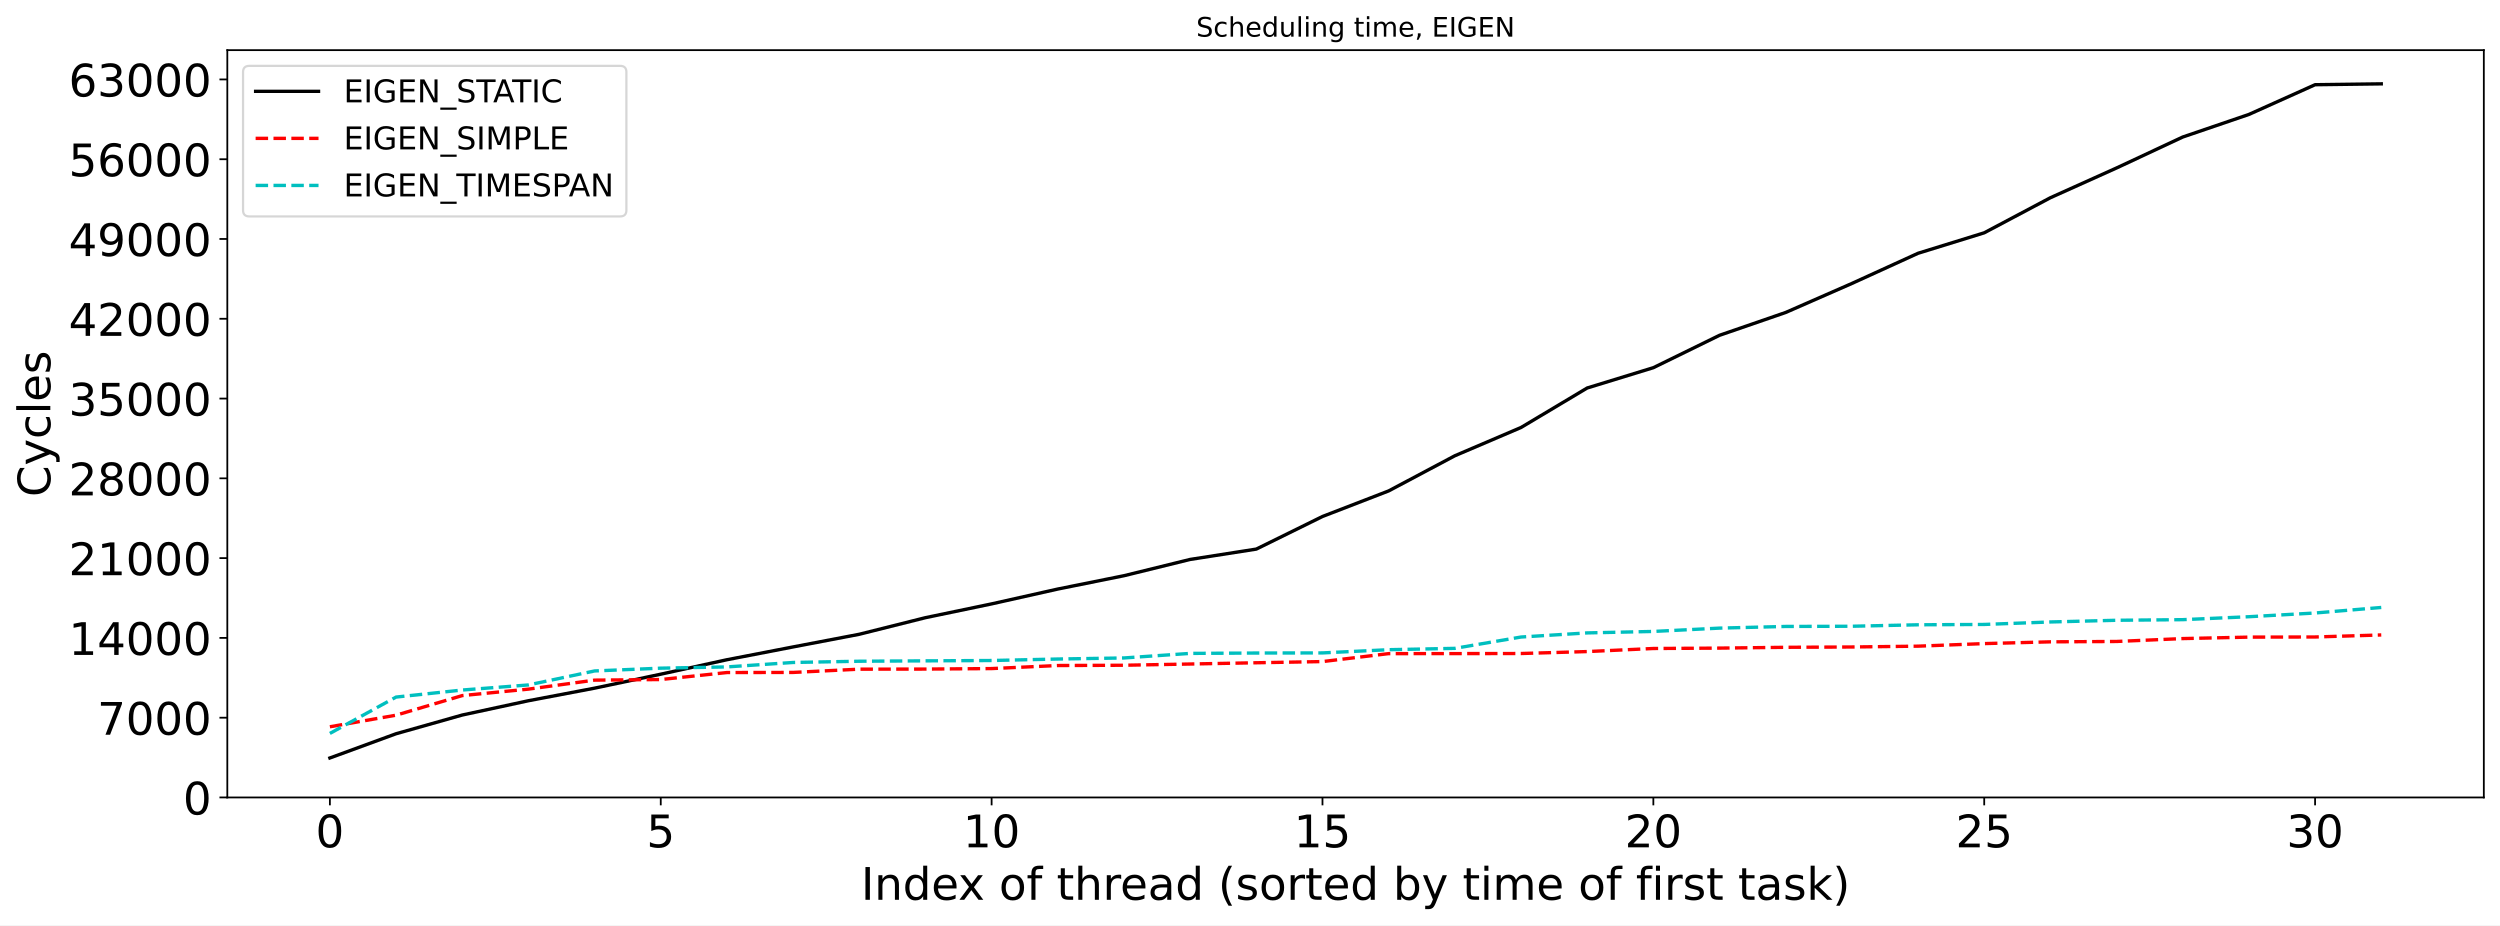
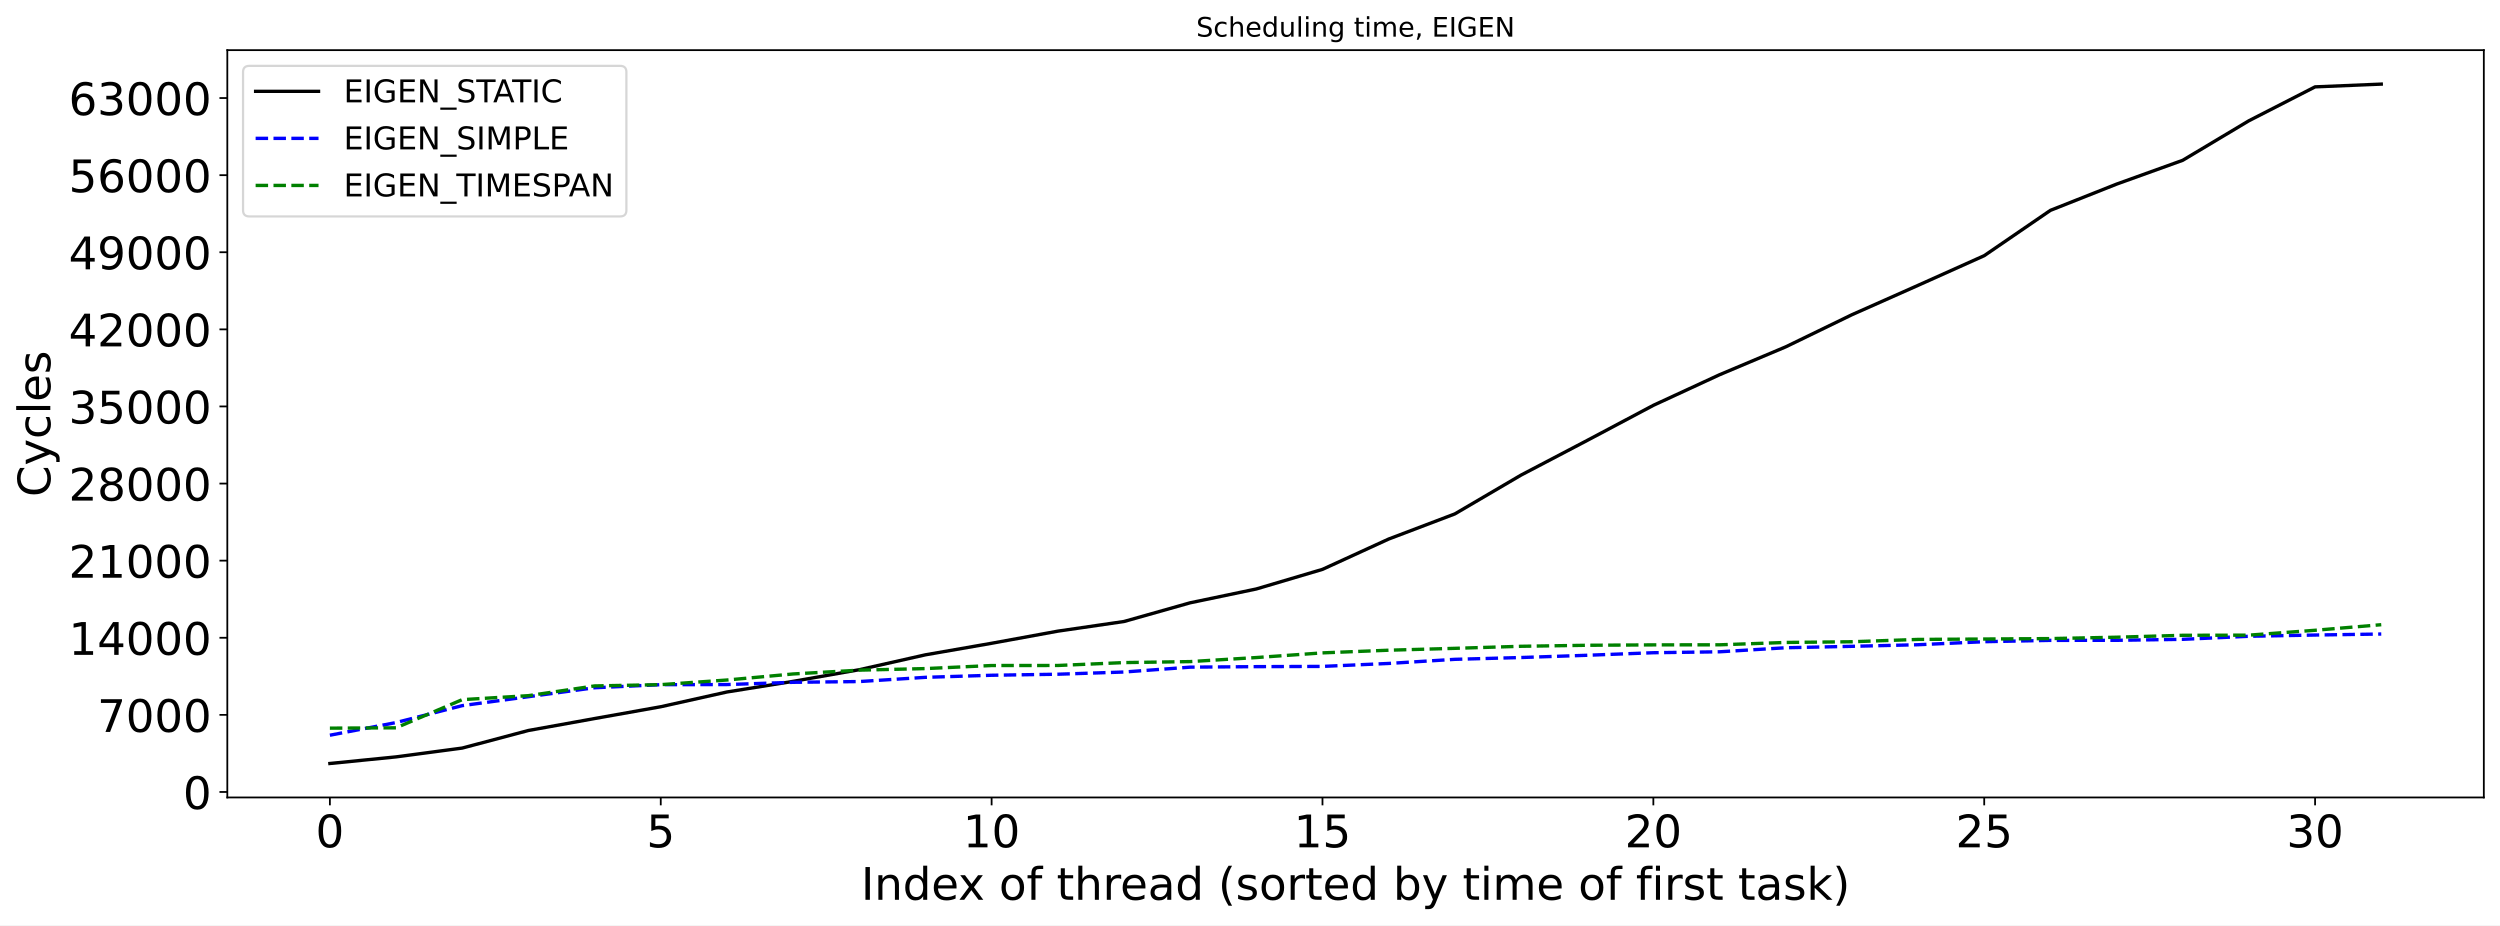
<svg xmlns="http://www.w3.org/2000/svg" xmlns:xlink="http://www.w3.org/1999/xlink" width="1112.781pt" height="411.871pt" viewBox="0 0 1112.781 411.871" version="1.1">
  <defs>
    <style type="text/css">*{stroke-linejoin: round; stroke-linecap: butt}</style>
  </defs>
  <g id="figure_1">
    <g id="patch_1">
      <path d="M 0 411.871  L 1112.781 411.871  L 1112.781 0  L 0 0  z " style="fill: #ffffff" />
    </g>
    <g id="axes_1">
      <g id="patch_2">
        <path d="M 101.181 354.958  L 1105.581 354.958  L 1105.581 22.318  L 101.181 22.318  z " style="fill: #ffffff" />
      </g>
      <g id="matplotlib.axis_1">
        <g id="xtick_1">
          <g id="line2d_1">
            <defs>
-               <path id="me349b66cde" d="M 0 0  L 0 3.5  " style="stroke: #000000; stroke-width: 0.8" />
+               <path id="mfc16366d9e" d="M 0 0  L 0 3.5  " style="stroke: #000000; stroke-width: 0.8" />
            </defs>
            <g>
-               <use xlink:href="#me349b66cde" x="146.836" y="354.958" style="stroke: #000000; stroke-width: 0.8" />
+               <use xlink:href="#mfc16366d9e" x="146.836" y="354.958" style="stroke: #000000; stroke-width: 0.8" />
            </g>
          </g>
          <g id="text_1">
            <g transform="translate(140.4733 377.155) scale(0.2 -0.2)">
              <defs>
                <path id="DejaVuSans-30" d="M 2034 4250  Q 1547 4250 1301 3770  Q 1056 3291 1056 2328  Q 1056 1369 1301 889  Q 1547 409 2034 409  Q 2525 409 2770 889  Q 3016 1369 3016 2328  Q 3016 3291 2770 3770  Q 2525 4250 2034 4250  z M 2034 4750  Q 2819 4750 3233 4129  Q 3647 3509 3647 2328  Q 3647 1150 3233 529  Q 2819 -91 2034 -91  Q 1250 -91 836 529  Q 422 1150 422 2328  Q 422 3509 836 4129  Q 1250 4750 2034 4750  z " transform="scale(0.015625)" />
              </defs>
              <use xlink:href="#DejaVuSans-30" />
            </g>
          </g>
        </g>
        <g id="xtick_2">
          <g id="line2d_2">
            <g>
-               <use xlink:href="#me349b66cde" x="294.109" y="354.958" style="stroke: #000000; stroke-width: 0.8" />
+               <use xlink:href="#mfc16366d9e" x="294.109" y="354.958" style="stroke: #000000; stroke-width: 0.8" />
            </g>
          </g>
          <g id="text_2">
            <g transform="translate(287.746 377.155) scale(0.2 -0.2)">
              <defs>
                <path id="DejaVuSans-35" d="M 691 4666  L 3169 4666  L 3169 4134  L 1269 4134  L 1269 2991  Q 1406 3038 1543 3061  Q 1681 3084 1819 3084  Q 2600 3084 3056 2656  Q 3513 2228 3513 1497  Q 3513 744 3044 326  Q 2575 -91 1722 -91  Q 1428 -91 1123 -41  Q 819 9 494 109  L 494 744  Q 775 591 1075 516  Q 1375 441 1709 441  Q 2250 441 2565 725  Q 2881 1009 2881 1497  Q 2881 1984 2565 2268  Q 2250 2553 1709 2553  Q 1456 2553 1204 2497  Q 953 2441 691 2322  L 691 4666  z " transform="scale(0.015625)" />
              </defs>
              <use xlink:href="#DejaVuSans-35" />
            </g>
          </g>
        </g>
        <g id="xtick_3">
          <g id="line2d_3">
            <g>
-               <use xlink:href="#me349b66cde" x="441.381" y="354.958" style="stroke: #000000; stroke-width: 0.8" />
+               <use xlink:href="#mfc16366d9e" x="441.381" y="354.958" style="stroke: #000000; stroke-width: 0.8" />
            </g>
          </g>
          <g id="text_3">
            <g transform="translate(428.6562 377.155) scale(0.2 -0.2)">
              <defs>
                <path id="DejaVuSans-31" d="M 794 531  L 1825 531  L 1825 4091  L 703 3866  L 703 4441  L 1819 4666  L 2450 4666  L 2450 531  L 3481 531  L 3481 0  L 794 0  L 794 531  z " transform="scale(0.015625)" />
              </defs>
              <use xlink:href="#DejaVuSans-31" />
              <use xlink:href="#DejaVuSans-30" x="63.623" />
            </g>
          </g>
        </g>
        <g id="xtick_4">
          <g id="line2d_4">
            <g>
-               <use xlink:href="#me349b66cde" x="588.654" y="354.958" style="stroke: #000000; stroke-width: 0.8" />
+               <use xlink:href="#mfc16366d9e" x="588.654" y="354.958" style="stroke: #000000; stroke-width: 0.8" />
            </g>
          </g>
          <g id="text_4">
            <g transform="translate(575.929 377.155) scale(0.2 -0.2)">
              <use xlink:href="#DejaVuSans-31" />
              <use xlink:href="#DejaVuSans-35" x="63.623" />
            </g>
          </g>
        </g>
        <g id="xtick_5">
          <g id="line2d_5">
            <g>
-               <use xlink:href="#me349b66cde" x="735.927" y="354.958" style="stroke: #000000; stroke-width: 0.8" />
+               <use xlink:href="#mfc16366d9e" x="735.927" y="354.958" style="stroke: #000000; stroke-width: 0.8" />
            </g>
          </g>
          <g id="text_5">
            <g transform="translate(723.2017 377.155) scale(0.2 -0.2)">
              <defs>
                <path id="DejaVuSans-32" d="M 1228 531  L 3431 531  L 3431 0  L 469 0  L 469 531  Q 828 903 1448 1529  Q 2069 2156 2228 2338  Q 2531 2678 2651 2914  Q 2772 3150 2772 3378  Q 2772 3750 2511 3984  Q 2250 4219 1831 4219  Q 1534 4219 1204 4116  Q 875 4013 500 3803  L 500 4441  Q 881 4594 1212 4672  Q 1544 4750 1819 4750  Q 2544 4750 2975 4387  Q 3406 4025 3406 3419  Q 3406 3131 3298 2873  Q 3191 2616 2906 2266  Q 2828 2175 2409 1742  Q 1991 1309 1228 531  z " transform="scale(0.015625)" />
              </defs>
              <use xlink:href="#DejaVuSans-32" />
              <use xlink:href="#DejaVuSans-30" x="63.623" />
            </g>
          </g>
        </g>
        <g id="xtick_6">
          <g id="line2d_6">
            <g>
-               <use xlink:href="#me349b66cde" x="883.199" y="354.958" style="stroke: #000000; stroke-width: 0.8" />
+               <use xlink:href="#mfc16366d9e" x="883.199" y="354.958" style="stroke: #000000; stroke-width: 0.8" />
            </g>
          </g>
          <g id="text_6">
            <g transform="translate(870.4744 377.155) scale(0.2 -0.2)">
              <use xlink:href="#DejaVuSans-32" />
              <use xlink:href="#DejaVuSans-35" x="63.623" />
            </g>
          </g>
        </g>
        <g id="xtick_7">
          <g id="line2d_7">
            <g>
-               <use xlink:href="#me349b66cde" x="1030.472" y="354.958" style="stroke: #000000; stroke-width: 0.8" />
+               <use xlink:href="#mfc16366d9e" x="1030.472" y="354.958" style="stroke: #000000; stroke-width: 0.8" />
            </g>
          </g>
          <g id="text_7">
            <g transform="translate(1017.747 377.155) scale(0.2 -0.2)">
              <defs>
                <path id="DejaVuSans-33" d="M 2597 2516  Q 3050 2419 3304 2112  Q 3559 1806 3559 1356  Q 3559 666 3084 287  Q 2609 -91 1734 -91  Q 1441 -91 1130 -33  Q 819 25 488 141  L 488 750  Q 750 597 1062 519  Q 1375 441 1716 441  Q 2309 441 2620 675  Q 2931 909 2931 1356  Q 2931 1769 2642 2001  Q 2353 2234 1838 2234  L 1294 2234  L 1294 2753  L 1863 2753  Q 2328 2753 2575 2939  Q 2822 3125 2822 3475  Q 2822 3834 2567 4026  Q 2313 4219 1838 4219  Q 1578 4219 1281 4162  Q 984 4106 628 3988  L 628 4550  Q 988 4650 1302 4700  Q 1616 4750 1894 4750  Q 2613 4750 3031 4423  Q 3450 4097 3450 3541  Q 3450 3153 3228 2886  Q 3006 2619 2597 2516  z " transform="scale(0.015625)" />
              </defs>
              <use xlink:href="#DejaVuSans-33" />
              <use xlink:href="#DejaVuSans-30" x="63.623" />
            </g>
          </g>
        </g>
        <g id="text_8">
          <g transform="translate(383.2609 400.5113) scale(0.2 -0.2)">
            <defs>
              <path id="DejaVuSans-49" d="M 628 4666  L 1259 4666  L 1259 0  L 628 0  L 628 4666  z " transform="scale(0.015625)" />
              <path id="DejaVuSans-6e" d="M 3513 2113  L 3513 0  L 2938 0  L 2938 2094  Q 2938 2591 2744 2837  Q 2550 3084 2163 3084  Q 1697 3084 1428 2787  Q 1159 2491 1159 1978  L 1159 0  L 581 0  L 581 3500  L 1159 3500  L 1159 2956  Q 1366 3272 1645 3428  Q 1925 3584 2291 3584  Q 2894 3584 3203 3211  Q 3513 2838 3513 2113  z " transform="scale(0.015625)" />
              <path id="DejaVuSans-64" d="M 2906 2969  L 2906 4863  L 3481 4863  L 3481 0  L 2906 0  L 2906 525  Q 2725 213 2448 61  Q 2172 -91 1784 -91  Q 1150 -91 751 415  Q 353 922 353 1747  Q 353 2572 751 3078  Q 1150 3584 1784 3584  Q 2172 3584 2448 3432  Q 2725 3281 2906 2969  z M 947 1747  Q 947 1113 1208 752  Q 1469 391 1925 391  Q 2381 391 2643 752  Q 2906 1113 2906 1747  Q 2906 2381 2643 2742  Q 2381 3103 1925 3103  Q 1469 3103 1208 2742  Q 947 2381 947 1747  z " transform="scale(0.015625)" />
              <path id="DejaVuSans-65" d="M 3597 1894  L 3597 1613  L 953 1613  Q 991 1019 1311 708  Q 1631 397 2203 397  Q 2534 397 2845 478  Q 3156 559 3463 722  L 3463 178  Q 3153 47 2828 -22  Q 2503 -91 2169 -91  Q 1331 -91 842 396  Q 353 884 353 1716  Q 353 2575 817 3079  Q 1281 3584 2069 3584  Q 2775 3584 3186 3129  Q 3597 2675 3597 1894  z M 3022 2063  Q 3016 2534 2758 2815  Q 2500 3097 2075 3097  Q 1594 3097 1305 2825  Q 1016 2553 972 2059  L 3022 2063  z " transform="scale(0.015625)" />
              <path id="DejaVuSans-78" d="M 3513 3500  L 2247 1797  L 3578 0  L 2900 0  L 1881 1375  L 863 0  L 184 0  L 1544 1831  L 300 3500  L 978 3500  L 1906 2253  L 2834 3500  L 3513 3500  z " transform="scale(0.015625)" />
              <path id="DejaVuSans-20" transform="scale(0.015625)" />
              <path id="DejaVuSans-6f" d="M 1959 3097  Q 1497 3097 1228 2736  Q 959 2375 959 1747  Q 959 1119 1226 758  Q 1494 397 1959 397  Q 2419 397 2687 759  Q 2956 1122 2956 1747  Q 2956 2369 2687 2733  Q 2419 3097 1959 3097  z M 1959 3584  Q 2709 3584 3137 3096  Q 3566 2609 3566 1747  Q 3566 888 3137 398  Q 2709 -91 1959 -91  Q 1206 -91 779 398  Q 353 888 353 1747  Q 353 2609 779 3096  Q 1206 3584 1959 3584  z " transform="scale(0.015625)" />
              <path id="DejaVuSans-66" d="M 2375 4863  L 2375 4384  L 1825 4384  Q 1516 4384 1395 4259  Q 1275 4134 1275 3809  L 1275 3500  L 2222 3500  L 2222 3053  L 1275 3053  L 1275 0  L 697 0  L 697 3053  L 147 3053  L 147 3500  L 697 3500  L 697 3744  Q 697 4328 969 4595  Q 1241 4863 1831 4863  L 2375 4863  z " transform="scale(0.015625)" />
              <path id="DejaVuSans-74" d="M 1172 4494  L 1172 3500  L 2356 3500  L 2356 3053  L 1172 3053  L 1172 1153  Q 1172 725 1289 603  Q 1406 481 1766 481  L 2356 481  L 2356 0  L 1766 0  Q 1100 0 847 248  Q 594 497 594 1153  L 594 3053  L 172 3053  L 172 3500  L 594 3500  L 594 4494  L 1172 4494  z " transform="scale(0.015625)" />
              <path id="DejaVuSans-68" d="M 3513 2113  L 3513 0  L 2938 0  L 2938 2094  Q 2938 2591 2744 2837  Q 2550 3084 2163 3084  Q 1697 3084 1428 2787  Q 1159 2491 1159 1978  L 1159 0  L 581 0  L 581 4863  L 1159 4863  L 1159 2956  Q 1366 3272 1645 3428  Q 1925 3584 2291 3584  Q 2894 3584 3203 3211  Q 3513 2838 3513 2113  z " transform="scale(0.015625)" />
              <path id="DejaVuSans-72" d="M 2631 2963  Q 2534 3019 2420 3045  Q 2306 3072 2169 3072  Q 1681 3072 1420 2755  Q 1159 2438 1159 1844  L 1159 0  L 581 0  L 581 3500  L 1159 3500  L 1159 2956  Q 1341 3275 1631 3429  Q 1922 3584 2338 3584  Q 2397 3584 2469 3576  Q 2541 3569 2628 3553  L 2631 2963  z " transform="scale(0.015625)" />
              <path id="DejaVuSans-61" d="M 2194 1759  Q 1497 1759 1228 1600  Q 959 1441 959 1056  Q 959 750 1161 570  Q 1363 391 1709 391  Q 2188 391 2477 730  Q 2766 1069 2766 1631  L 2766 1759  L 2194 1759  z M 3341 1997  L 3341 0  L 2766 0  L 2766 531  Q 2569 213 2275 61  Q 1981 -91 1556 -91  Q 1019 -91 701 211  Q 384 513 384 1019  Q 384 1609 779 1909  Q 1175 2209 1959 2209  L 2766 2209  L 2766 2266  Q 2766 2663 2505 2880  Q 2244 3097 1772 3097  Q 1472 3097 1187 3025  Q 903 2953 641 2809  L 641 3341  Q 956 3463 1253 3523  Q 1550 3584 1831 3584  Q 2591 3584 2966 3190  Q 3341 2797 3341 1997  z " transform="scale(0.015625)" />
              <path id="DejaVuSans-28" d="M 1984 4856  Q 1566 4138 1362 3434  Q 1159 2731 1159 2009  Q 1159 1288 1364 580  Q 1569 -128 1984 -844  L 1484 -844  Q 1016 -109 783 600  Q 550 1309 550 2009  Q 550 2706 781 3412  Q 1013 4119 1484 4856  L 1984 4856  z " transform="scale(0.015625)" />
              <path id="DejaVuSans-73" d="M 2834 3397  L 2834 2853  Q 2591 2978 2328 3040  Q 2066 3103 1784 3103  Q 1356 3103 1142 2972  Q 928 2841 928 2578  Q 928 2378 1081 2264  Q 1234 2150 1697 2047  L 1894 2003  Q 2506 1872 2764 1633  Q 3022 1394 3022 966  Q 3022 478 2636 193  Q 2250 -91 1575 -91  Q 1294 -91 989 -36  Q 684 19 347 128  L 347 722  Q 666 556 975 473  Q 1284 391 1588 391  Q 1994 391 2212 530  Q 2431 669 2431 922  Q 2431 1156 2273 1281  Q 2116 1406 1581 1522  L 1381 1569  Q 847 1681 609 1914  Q 372 2147 372 2553  Q 372 3047 722 3315  Q 1072 3584 1716 3584  Q 2034 3584 2315 3537  Q 2597 3491 2834 3397  z " transform="scale(0.015625)" />
              <path id="DejaVuSans-62" d="M 3116 1747  Q 3116 2381 2855 2742  Q 2594 3103 2138 3103  Q 1681 3103 1420 2742  Q 1159 2381 1159 1747  Q 1159 1113 1420 752  Q 1681 391 2138 391  Q 2594 391 2855 752  Q 3116 1113 3116 1747  z M 1159 2969  Q 1341 3281 1617 3432  Q 1894 3584 2278 3584  Q 2916 3584 3314 3078  Q 3713 2572 3713 1747  Q 3713 922 3314 415  Q 2916 -91 2278 -91  Q 1894 -91 1617 61  Q 1341 213 1159 525  L 1159 0  L 581 0  L 581 4863  L 1159 4863  L 1159 2969  z " transform="scale(0.015625)" />
              <path id="DejaVuSans-79" d="M 2059 -325  Q 1816 -950 1584 -1140  Q 1353 -1331 966 -1331  L 506 -1331  L 506 -850  L 844 -850  Q 1081 -850 1212 -737  Q 1344 -625 1503 -206  L 1606 56  L 191 3500  L 800 3500  L 1894 763  L 2988 3500  L 3597 3500  L 2059 -325  z " transform="scale(0.015625)" />
              <path id="DejaVuSans-69" d="M 603 3500  L 1178 3500  L 1178 0  L 603 0  L 603 3500  z M 603 4863  L 1178 4863  L 1178 4134  L 603 4134  L 603 4863  z " transform="scale(0.015625)" />
              <path id="DejaVuSans-6d" d="M 3328 2828  Q 3544 3216 3844 3400  Q 4144 3584 4550 3584  Q 5097 3584 5394 3201  Q 5691 2819 5691 2113  L 5691 0  L 5113 0  L 5113 2094  Q 5113 2597 4934 2840  Q 4756 3084 4391 3084  Q 3944 3084 3684 2787  Q 3425 2491 3425 1978  L 3425 0  L 2847 0  L 2847 2094  Q 2847 2600 2669 2842  Q 2491 3084 2119 3084  Q 1678 3084 1418 2786  Q 1159 2488 1159 1978  L 1159 0  L 581 0  L 581 3500  L 1159 3500  L 1159 2956  Q 1356 3278 1631 3431  Q 1906 3584 2284 3584  Q 2666 3584 2933 3390  Q 3200 3197 3328 2828  z " transform="scale(0.015625)" />
              <path id="DejaVuSans-6b" d="M 581 4863  L 1159 4863  L 1159 1991  L 2875 3500  L 3609 3500  L 1753 1863  L 3688 0  L 2938 0  L 1159 1709  L 1159 0  L 581 0  L 581 4863  z " transform="scale(0.015625)" />
              <path id="DejaVuSans-29" d="M 513 4856  L 1013 4856  Q 1481 4119 1714 3412  Q 1947 2706 1947 2009  Q 1947 1309 1714 600  Q 1481 -109 1013 -844  L 513 -844  Q 928 -128 1133 580  Q 1338 1288 1338 2009  Q 1338 2731 1133 3434  Q 928 4138 513 4856  z " transform="scale(0.015625)" />
            </defs>
            <use xlink:href="#DejaVuSans-49" />
            <use xlink:href="#DejaVuSans-6e" x="29.492" />
            <use xlink:href="#DejaVuSans-64" x="92.871" />
            <use xlink:href="#DejaVuSans-65" x="156.348" />
            <use xlink:href="#DejaVuSans-78" x="216.121" />
            <use xlink:href="#DejaVuSans-20" x="275.301" />
            <use xlink:href="#DejaVuSans-6f" x="307.088" />
            <use xlink:href="#DejaVuSans-66" x="368.27" />
            <use xlink:href="#DejaVuSans-20" x="403.475" />
            <use xlink:href="#DejaVuSans-74" x="435.262" />
            <use xlink:href="#DejaVuSans-68" x="474.471" />
            <use xlink:href="#DejaVuSans-72" x="537.85" />
            <use xlink:href="#DejaVuSans-65" x="576.713" />
            <use xlink:href="#DejaVuSans-61" x="638.236" />
            <use xlink:href="#DejaVuSans-64" x="699.516" />
            <use xlink:href="#DejaVuSans-20" x="762.992" />
            <use xlink:href="#DejaVuSans-28" x="794.779" />
            <use xlink:href="#DejaVuSans-73" x="833.793" />
            <use xlink:href="#DejaVuSans-6f" x="885.893" />
            <use xlink:href="#DejaVuSans-72" x="947.074" />
            <use xlink:href="#DejaVuSans-74" x="988.188" />
            <use xlink:href="#DejaVuSans-65" x="1027.396" />
            <use xlink:href="#DejaVuSans-64" x="1088.92" />
            <use xlink:href="#DejaVuSans-20" x="1152.396" />
            <use xlink:href="#DejaVuSans-62" x="1184.184" />
            <use xlink:href="#DejaVuSans-79" x="1247.66" />
            <use xlink:href="#DejaVuSans-20" x="1306.84" />
            <use xlink:href="#DejaVuSans-74" x="1338.627" />
            <use xlink:href="#DejaVuSans-69" x="1377.836" />
            <use xlink:href="#DejaVuSans-6d" x="1405.619" />
            <use xlink:href="#DejaVuSans-65" x="1503.031" />
            <use xlink:href="#DejaVuSans-20" x="1564.555" />
            <use xlink:href="#DejaVuSans-6f" x="1596.342" />
            <use xlink:href="#DejaVuSans-66" x="1657.523" />
            <use xlink:href="#DejaVuSans-20" x="1692.729" />
            <use xlink:href="#DejaVuSans-66" x="1724.516" />
            <use xlink:href="#DejaVuSans-69" x="1759.721" />
            <use xlink:href="#DejaVuSans-72" x="1787.504" />
            <use xlink:href="#DejaVuSans-73" x="1828.617" />
            <use xlink:href="#DejaVuSans-74" x="1880.717" />
            <use xlink:href="#DejaVuSans-20" x="1919.926" />
            <use xlink:href="#DejaVuSans-74" x="1951.713" />
            <use xlink:href="#DejaVuSans-61" x="1990.922" />
            <use xlink:href="#DejaVuSans-73" x="2052.201" />
            <use xlink:href="#DejaVuSans-6b" x="2104.301" />
            <use xlink:href="#DejaVuSans-29" x="2162.211" />
          </g>
        </g>
      </g>
      <g id="matplotlib.axis_2">
        <g id="ytick_1">
          <g id="line2d_8">
            <defs>
-               <path id="m7685ac1836" d="M 0 0  L -3.5 0  " style="stroke: #000000; stroke-width: 0.8" />
+               <path id="m0f9acaa882" d="M 0 0  L -3.5 0  " style="stroke: #000000; stroke-width: 0.8" />
            </defs>
            <g>
-               <use xlink:href="#m7685ac1836" x="101.181" y="354.958" style="stroke: #000000; stroke-width: 0.8" />
+               <use xlink:href="#m0f9acaa882" x="101.181" y="352.517" style="stroke: #000000; stroke-width: 0.8" />
            </g>
          </g>
          <g id="text_9">
-             <g transform="translate(81.45625 362.5566) scale(0.2 -0.2)">
+             <g transform="translate(81.45625 360.1154) scale(0.2 -0.2)">
              <use xlink:href="#DejaVuSans-30" />
            </g>
          </g>
        </g>
        <g id="ytick_2">
          <g id="line2d_9">
            <g>
-               <use xlink:href="#m7685ac1836" x="101.181" y="319.446" style="stroke: #000000; stroke-width: 0.8" />
+               <use xlink:href="#m0f9acaa882" x="101.181" y="318.197" style="stroke: #000000; stroke-width: 0.8" />
            </g>
          </g>
          <g id="text_10">
-             <g transform="translate(43.28125 327.0449) scale(0.2 -0.2)">
+             <g transform="translate(43.28125 325.7952) scale(0.2 -0.2)">
              <defs>
                <path id="DejaVuSans-37" d="M 525 4666  L 3525 4666  L 3525 4397  L 1831 0  L 1172 0  L 2766 4134  L 525 4134  L 525 4666  z " transform="scale(0.015625)" />
              </defs>
              <use xlink:href="#DejaVuSans-37" />
              <use xlink:href="#DejaVuSans-30" x="63.623" />
              <use xlink:href="#DejaVuSans-30" x="127.246" />
              <use xlink:href="#DejaVuSans-30" x="190.869" />
            </g>
          </g>
        </g>
        <g id="ytick_3">
          <g id="line2d_10">
            <g>
-               <use xlink:href="#m7685ac1836" x="101.181" y="283.935" style="stroke: #000000; stroke-width: 0.8" />
+               <use xlink:href="#m0f9acaa882" x="101.181" y="283.877" style="stroke: #000000; stroke-width: 0.8" />
            </g>
          </g>
          <g id="text_11">
-             <g transform="translate(30.55625 291.5332) scale(0.2 -0.2)">
+             <g transform="translate(30.55625 291.4751) scale(0.2 -0.2)">
              <defs>
                <path id="DejaVuSans-34" d="M 2419 4116  L 825 1625  L 2419 1625  L 2419 4116  z M 2253 4666  L 3047 4666  L 3047 1625  L 3713 1625  L 3713 1100  L 3047 1100  L 3047 0  L 2419 0  L 2419 1100  L 313 1100  L 313 1709  L 2253 4666  z " transform="scale(0.015625)" />
              </defs>
              <use xlink:href="#DejaVuSans-31" />
              <use xlink:href="#DejaVuSans-34" x="63.623" />
              <use xlink:href="#DejaVuSans-30" x="127.246" />
              <use xlink:href="#DejaVuSans-30" x="190.869" />
              <use xlink:href="#DejaVuSans-30" x="254.492" />
            </g>
          </g>
        </g>
        <g id="ytick_4">
          <g id="line2d_11">
            <g>
-               <use xlink:href="#m7685ac1836" x="101.181" y="248.423" style="stroke: #000000; stroke-width: 0.8" />
+               <use xlink:href="#m0f9acaa882" x="101.181" y="249.556" style="stroke: #000000; stroke-width: 0.8" />
            </g>
          </g>
          <g id="text_12">
-             <g transform="translate(30.55625 256.0215) scale(0.2 -0.2)">
+             <g transform="translate(30.55625 257.1549) scale(0.2 -0.2)">
              <use xlink:href="#DejaVuSans-32" />
              <use xlink:href="#DejaVuSans-31" x="63.623" />
              <use xlink:href="#DejaVuSans-30" x="127.246" />
              <use xlink:href="#DejaVuSans-30" x="190.869" />
              <use xlink:href="#DejaVuSans-30" x="254.492" />
            </g>
          </g>
        </g>
        <g id="ytick_5">
          <g id="line2d_12">
            <g>
-               <use xlink:href="#m7685ac1836" x="101.181" y="212.911" style="stroke: #000000; stroke-width: 0.8" />
+               <use xlink:href="#m0f9acaa882" x="101.181" y="215.236" style="stroke: #000000; stroke-width: 0.8" />
            </g>
          </g>
          <g id="text_13">
-             <g transform="translate(30.55625 220.5098) scale(0.2 -0.2)">
+             <g transform="translate(30.55625 222.8347) scale(0.2 -0.2)">
              <defs>
                <path id="DejaVuSans-38" d="M 2034 2216  Q 1584 2216 1326 1975  Q 1069 1734 1069 1313  Q 1069 891 1326 650  Q 1584 409 2034 409  Q 2484 409 2743 651  Q 3003 894 3003 1313  Q 3003 1734 2745 1975  Q 2488 2216 2034 2216  z M 1403 2484  Q 997 2584 770 2862  Q 544 3141 544 3541  Q 544 4100 942 4425  Q 1341 4750 2034 4750  Q 2731 4750 3128 4425  Q 3525 4100 3525 3541  Q 3525 3141 3298 2862  Q 3072 2584 2669 2484  Q 3125 2378 3379 2068  Q 3634 1759 3634 1313  Q 3634 634 3220 271  Q 2806 -91 2034 -91  Q 1263 -91 848 271  Q 434 634 434 1313  Q 434 1759 690 2068  Q 947 2378 1403 2484  z M 1172 3481  Q 1172 3119 1398 2916  Q 1625 2713 2034 2713  Q 2441 2713 2670 2916  Q 2900 3119 2900 3481  Q 2900 3844 2670 4047  Q 2441 4250 2034 4250  Q 1625 4250 1398 4047  Q 1172 3844 1172 3481  z " transform="scale(0.015625)" />
              </defs>
              <use xlink:href="#DejaVuSans-32" />
              <use xlink:href="#DejaVuSans-38" x="63.623" />
              <use xlink:href="#DejaVuSans-30" x="127.246" />
              <use xlink:href="#DejaVuSans-30" x="190.869" />
              <use xlink:href="#DejaVuSans-30" x="254.492" />
            </g>
          </g>
        </g>
        <g id="ytick_6">
          <g id="line2d_13">
            <g>
-               <use xlink:href="#m7685ac1836" x="101.181" y="177.4" style="stroke: #000000; stroke-width: 0.8" />
+               <use xlink:href="#m0f9acaa882" x="101.181" y="180.916" style="stroke: #000000; stroke-width: 0.8" />
            </g>
          </g>
          <g id="text_14">
-             <g transform="translate(30.55625 184.9981) scale(0.2 -0.2)">
+             <g transform="translate(30.55625 188.5145) scale(0.2 -0.2)">
              <use xlink:href="#DejaVuSans-33" />
              <use xlink:href="#DejaVuSans-35" x="63.623" />
              <use xlink:href="#DejaVuSans-30" x="127.246" />
              <use xlink:href="#DejaVuSans-30" x="190.869" />
              <use xlink:href="#DejaVuSans-30" x="254.492" />
            </g>
          </g>
        </g>
        <g id="ytick_7">
          <g id="line2d_14">
            <g>
-               <use xlink:href="#m7685ac1836" x="101.181" y="141.888" style="stroke: #000000; stroke-width: 0.8" />
+               <use xlink:href="#m0f9acaa882" x="101.181" y="146.596" style="stroke: #000000; stroke-width: 0.8" />
            </g>
          </g>
          <g id="text_15">
-             <g transform="translate(30.55625 149.4864) scale(0.2 -0.2)">
+             <g transform="translate(30.55625 154.1943) scale(0.2 -0.2)">
              <use xlink:href="#DejaVuSans-34" />
              <use xlink:href="#DejaVuSans-32" x="63.623" />
              <use xlink:href="#DejaVuSans-30" x="127.246" />
              <use xlink:href="#DejaVuSans-30" x="190.869" />
              <use xlink:href="#DejaVuSans-30" x="254.492" />
            </g>
          </g>
        </g>
        <g id="ytick_8">
          <g id="line2d_15">
            <g>
-               <use xlink:href="#m7685ac1836" x="101.181" y="106.376" style="stroke: #000000; stroke-width: 0.8" />
+               <use xlink:href="#m0f9acaa882" x="101.181" y="112.276" style="stroke: #000000; stroke-width: 0.8" />
            </g>
          </g>
          <g id="text_16">
-             <g transform="translate(30.55625 113.9748) scale(0.2 -0.2)">
+             <g transform="translate(30.55625 119.8742) scale(0.2 -0.2)">
              <defs>
                <path id="DejaVuSans-39" d="M 703 97  L 703 672  Q 941 559 1184 500  Q 1428 441 1663 441  Q 2288 441 2617 861  Q 2947 1281 2994 2138  Q 2813 1869 2534 1725  Q 2256 1581 1919 1581  Q 1219 1581 811 2004  Q 403 2428 403 3163  Q 403 3881 828 4315  Q 1253 4750 1959 4750  Q 2769 4750 3195 4129  Q 3622 3509 3622 2328  Q 3622 1225 3098 567  Q 2575 -91 1691 -91  Q 1453 -91 1209 -44  Q 966 3 703 97  z M 1959 2075  Q 2384 2075 2632 2365  Q 2881 2656 2881 3163  Q 2881 3666 2632 3958  Q 2384 4250 1959 4250  Q 1534 4250 1286 3958  Q 1038 3666 1038 3163  Q 1038 2656 1286 2365  Q 1534 2075 1959 2075  z " transform="scale(0.015625)" />
              </defs>
              <use xlink:href="#DejaVuSans-34" />
              <use xlink:href="#DejaVuSans-39" x="63.623" />
              <use xlink:href="#DejaVuSans-30" x="127.246" />
              <use xlink:href="#DejaVuSans-30" x="190.869" />
              <use xlink:href="#DejaVuSans-30" x="254.492" />
            </g>
          </g>
        </g>
        <g id="ytick_9">
          <g id="line2d_16">
            <g>
-               <use xlink:href="#m7685ac1836" x="101.181" y="70.865" style="stroke: #000000; stroke-width: 0.8" />
+               <use xlink:href="#m0f9acaa882" x="101.181" y="77.956" style="stroke: #000000; stroke-width: 0.8" />
            </g>
          </g>
          <g id="text_17">
-             <g transform="translate(30.55625 78.46307) scale(0.2 -0.2)">
+             <g transform="translate(30.55625 85.55398) scale(0.2 -0.2)">
              <defs>
                <path id="DejaVuSans-36" d="M 2113 2584  Q 1688 2584 1439 2293  Q 1191 2003 1191 1497  Q 1191 994 1439 701  Q 1688 409 2113 409  Q 2538 409 2786 701  Q 3034 994 3034 1497  Q 3034 2003 2786 2293  Q 2538 2584 2113 2584  z M 3366 4563  L 3366 3988  Q 3128 4100 2886 4159  Q 2644 4219 2406 4219  Q 1781 4219 1451 3797  Q 1122 3375 1075 2522  Q 1259 2794 1537 2939  Q 1816 3084 2150 3084  Q 2853 3084 3261 2657  Q 3669 2231 3669 1497  Q 3669 778 3244 343  Q 2819 -91 2113 -91  Q 1303 -91 875 529  Q 447 1150 447 2328  Q 447 3434 972 4092  Q 1497 4750 2381 4750  Q 2619 4750 2861 4703  Q 3103 4656 3366 4563  z " transform="scale(0.015625)" />
              </defs>
              <use xlink:href="#DejaVuSans-35" />
              <use xlink:href="#DejaVuSans-36" x="63.623" />
              <use xlink:href="#DejaVuSans-30" x="127.246" />
              <use xlink:href="#DejaVuSans-30" x="190.869" />
              <use xlink:href="#DejaVuSans-30" x="254.492" />
            </g>
          </g>
        </g>
        <g id="ytick_10">
          <g id="line2d_17">
            <g>
-               <use xlink:href="#m7685ac1836" x="101.181" y="35.353" style="stroke: #000000; stroke-width: 0.8" />
+               <use xlink:href="#m0f9acaa882" x="101.181" y="43.635" style="stroke: #000000; stroke-width: 0.8" />
            </g>
          </g>
          <g id="text_18">
-             <g transform="translate(30.55625 42.95138) scale(0.2 -0.2)">
+             <g transform="translate(30.55625 51.23381) scale(0.2 -0.2)">
              <use xlink:href="#DejaVuSans-36" />
              <use xlink:href="#DejaVuSans-33" x="63.623" />
              <use xlink:href="#DejaVuSans-30" x="127.246" />
              <use xlink:href="#DejaVuSans-30" x="190.869" />
              <use xlink:href="#DejaVuSans-30" x="254.492" />
            </g>
          </g>
        </g>
        <g id="text_19">
          <g transform="translate(22.39688 221.1788) rotate(-90) scale(0.2 -0.2)">
            <defs>
              <path id="DejaVuSans-43" d="M 4122 4306  L 4122 3641  Q 3803 3938 3442 4084  Q 3081 4231 2675 4231  Q 1875 4231 1450 3742  Q 1025 3253 1025 2328  Q 1025 1406 1450 917  Q 1875 428 2675 428  Q 3081 428 3442 575  Q 3803 722 4122 1019  L 4122 359  Q 3791 134 3420 21  Q 3050 -91 2638 -91  Q 1578 -91 968 557  Q 359 1206 359 2328  Q 359 3453 968 4101  Q 1578 4750 2638 4750  Q 3056 4750 3426 4639  Q 3797 4528 4122 4306  z " transform="scale(0.015625)" />
              <path id="DejaVuSans-63" d="M 3122 3366  L 3122 2828  Q 2878 2963 2633 3030  Q 2388 3097 2138 3097  Q 1578 3097 1268 2742  Q 959 2388 959 1747  Q 959 1106 1268 751  Q 1578 397 2138 397  Q 2388 397 2633 464  Q 2878 531 3122 666  L 3122 134  Q 2881 22 2623 -34  Q 2366 -91 2075 -91  Q 1284 -91 818 406  Q 353 903 353 1747  Q 353 2603 823 3093  Q 1294 3584 2113 3584  Q 2378 3584 2631 3529  Q 2884 3475 3122 3366  z " transform="scale(0.015625)" />
              <path id="DejaVuSans-6c" d="M 603 4863  L 1178 4863  L 1178 0  L 603 0  L 603 4863  z " transform="scale(0.015625)" />
            </defs>
            <use xlink:href="#DejaVuSans-43" />
            <use xlink:href="#DejaVuSans-79" x="69.824" />
            <use xlink:href="#DejaVuSans-63" x="129.004" />
            <use xlink:href="#DejaVuSans-6c" x="183.984" />
            <use xlink:href="#DejaVuSans-65" x="211.768" />
            <use xlink:href="#DejaVuSans-73" x="273.291" />
          </g>
        </g>
      </g>
      <g id="line2d_18">
-         <path d="M 146.836 337.385  L 176.29 326.6  L 205.745 318.269  L 235.199 311.908  L 264.654 306.307  L 294.109 300.087  L 323.563 293.655  L 353.018 287.953  L 382.472 282.322  L 411.927 274.935  L 441.381 268.797  L 470.836 262.191  L 500.29 256.256  L 529.745 249.012  L 559.199 244.405  L 588.654 229.896  L 618.109 218.512  L 647.563 202.867  L 677.018 190.285  L 706.472 172.702  L 735.927 163.662  L 765.381 149.244  L 794.836 139.078  L 824.29 126.172  L 853.745 112.738  L 883.199 103.627  L 912.654 88.012  L 942.109 74.761  L 971.563 60.992  L 1001.018 50.938  L 1030.472 37.707  L 1059.927 37.321  " clip-path="url(#p880214d43c)" style="fill: none; stroke: #000000; stroke-width: 1.5; stroke-linecap: square" />
+         <path d="M 146.836 339.838  L 176.29 336.896  L 205.745 332.974  L 235.199 325.149  L 264.654 319.834  L 294.109 314.578  L 323.563 308.009  L 353.018 303.282  L 382.472 298.095  L 411.927 291.466  L 441.381 286.328  L 470.836 280.935  L 500.29 276.64  L 529.745 268.315  L 559.199 262.157  L 588.654 253.43  L 618.109 239.937  L 647.563 228.749  L 677.018 211.481  L 706.472 196.046  L 735.927 180.416  L 765.381 166.806  L 794.836 154.391  L 824.29 140.095  L 853.745 127.014  L 883.199 113.805  L 912.654 93.635  L 942.109 81.956  L 971.563 71.346  L 1001.018 53.745  L 1030.472 38.664  L 1059.927 37.438  " clip-path="url(#ped1e2d33c4)" style="fill: none; stroke: #000000; stroke-width: 1.5; stroke-linecap: square" />
      </g>
      <g id="line2d_19">
-         <path d="M 146.836 323.495  L 176.29 318.341  L 205.745 309.615  L 235.199 306.743  L 264.654 302.736  L 294.109 302.472  L 323.563 299.357  L 353.018 299.306  L 382.472 297.855  L 411.927 297.815  L 441.381 297.592  L 470.836 296.232  L 500.29 296.11  L 529.745 295.562  L 559.199 295.004  L 588.654 294.477  L 618.109 290.936  L 647.563 290.925  L 677.018 290.885  L 706.472 290.022  L 735.927 288.653  L 765.381 288.48  L 794.836 288.125  L 824.29 287.983  L 853.745 287.618  L 883.199 286.471  L 912.654 285.69  L 942.109 285.528  L 971.563 284.239  L 1001.018 283.59  L 1030.472 283.529  L 1059.927 282.626  " clip-path="url(#p880214d43c)" style="fill: none; stroke-dasharray: 5.55,2.4; stroke-dashoffset: 0; stroke: #ff0000; stroke-width: 1.5" />
+         <path d="M 146.836 327.257  L 176.29 321.619  L 205.745 314.088  L 235.199 310.117  L 264.654 306.126  L 294.109 304.763  L 323.563 304.704  L 353.018 303.704  L 382.472 303.37  L 411.927 301.488  L 441.381 300.566  L 470.836 300.105  L 500.29 299.125  L 529.745 296.958  L 559.199 296.732  L 588.654 296.624  L 618.109 295.31  L 647.563 293.476  L 677.018 292.672  L 706.472 291.672  L 735.927 290.535  L 765.381 290.123  L 794.836 288.319  L 824.29 287.691  L 853.745 286.975  L 883.199 285.632  L 912.654 285.034  L 942.109 285.014  L 971.563 284.573  L 1001.018 283.22  L 1030.472 282.661  L 1059.927 282.21  " clip-path="url(#ped1e2d33c4)" style="fill: none; stroke-dasharray: 5.55,2.4; stroke-dashoffset: 0; stroke: #0000ff; stroke-width: 1.5" />
      </g>
      <g id="line2d_20">
-         <path d="M 146.836 326.457  L 176.29 310.274  L 205.745 307.139  L 235.199 304.877  L 264.654 298.647  L 294.109 297.409  L 323.563 296.851  L 353.018 294.872  L 382.472 294.324  L 411.927 294.152  L 441.381 294  L 470.836 293.34  L 500.29 292.863  L 529.745 290.834  L 559.199 290.672  L 588.654 290.621  L 618.109 289.19  L 647.563 288.592  L 677.018 283.549  L 706.472 281.713  L 735.927 281.063  L 765.381 279.582  L 794.836 278.841  L 824.29 278.75  L 853.745 278.101  L 883.199 277.948  L 912.654 276.843  L 942.109 276.092  L 971.563 275.818  L 1001.018 274.509  L 1030.472 272.855  L 1059.927 270.39  " clip-path="url(#p880214d43c)" style="fill: none; stroke-dasharray: 5.55,2.4; stroke-dashoffset: 0; stroke: #00bfbf; stroke-width: 1.5" />
+         <path d="M 146.836 324.11  L 176.29 323.963  L 205.745 311.421  L 235.199 309.646  L 264.654 305.312  L 294.109 304.743  L 323.563 302.684  L 353.018 299.987  L 382.472 298.291  L 411.927 297.595  L 441.381 296.232  L 470.836 296.212  L 500.29 294.928  L 529.745 294.486  L 559.199 292.682  L 588.654 290.603  L 618.109 289.417  L 647.563 288.583  L 677.018 287.671  L 706.472 287.22  L 735.927 287.044  L 765.381 287.014  L 794.836 285.965  L 824.29 285.651  L 853.745 284.612  L 883.199 284.436  L 912.654 284.239  L 942.109 283.631  L 971.563 282.778  L 1001.018 282.71  L 1030.472 280.543  L 1059.927 278.062  " clip-path="url(#ped1e2d33c4)" style="fill: none; stroke-dasharray: 5.55,2.4; stroke-dashoffset: 0; stroke: #008000; stroke-width: 1.5" />
      </g>
      <g id="patch_3">
        <path d="M 101.181 354.958  L 101.181 22.318  " style="fill: none; stroke: #000000; stroke-width: 0.8; stroke-linejoin: miter; stroke-linecap: square" />
      </g>
      <g id="patch_4">
        <path d="M 1105.581 354.958  L 1105.581 22.318  " style="fill: none; stroke: #000000; stroke-width: 0.8; stroke-linejoin: miter; stroke-linecap: square" />
      </g>
      <g id="patch_5">
        <path d="M 101.181 354.958  L 1105.581 354.958  " style="fill: none; stroke: #000000; stroke-width: 0.8; stroke-linejoin: miter; stroke-linecap: square" />
      </g>
      <g id="patch_6">
        <path d="M 101.181 22.318  L 1105.581 22.318  " style="fill: none; stroke: #000000; stroke-width: 0.8; stroke-linejoin: miter; stroke-linecap: square" />
      </g>
      <g id="text_20">
        <g transform="translate(532.4556 16.31812) scale(0.12 -0.12)">
          <defs>
            <path id="DejaVuSans-53" d="M 3425 4513  L 3425 3897  Q 3066 4069 2747 4153  Q 2428 4238 2131 4238  Q 1616 4238 1336 4038  Q 1056 3838 1056 3469  Q 1056 3159 1242 3001  Q 1428 2844 1947 2747  L 2328 2669  Q 3034 2534 3370 2195  Q 3706 1856 3706 1288  Q 3706 609 3251 259  Q 2797 -91 1919 -91  Q 1588 -91 1214 -16  Q 841 59 441 206  L 441 856  Q 825 641 1194 531  Q 1563 422 1919 422  Q 2459 422 2753 634  Q 3047 847 3047 1241  Q 3047 1584 2836 1778  Q 2625 1972 2144 2069  L 1759 2144  Q 1053 2284 737 2584  Q 422 2884 422 3419  Q 422 4038 858 4394  Q 1294 4750 2059 4750  Q 2388 4750 2728 4690  Q 3069 4631 3425 4513  z " transform="scale(0.015625)" />
            <path id="DejaVuSans-75" d="M 544 1381  L 544 3500  L 1119 3500  L 1119 1403  Q 1119 906 1312 657  Q 1506 409 1894 409  Q 2359 409 2629 706  Q 2900 1003 2900 1516  L 2900 3500  L 3475 3500  L 3475 0  L 2900 0  L 2900 538  Q 2691 219 2414 64  Q 2138 -91 1772 -91  Q 1169 -91 856 284  Q 544 659 544 1381  z M 1991 3584  L 1991 3584  z " transform="scale(0.015625)" />
            <path id="DejaVuSans-67" d="M 2906 1791  Q 2906 2416 2648 2759  Q 2391 3103 1925 3103  Q 1463 3103 1205 2759  Q 947 2416 947 1791  Q 947 1169 1205 825  Q 1463 481 1925 481  Q 2391 481 2648 825  Q 2906 1169 2906 1791  z M 3481 434  Q 3481 -459 3084 -895  Q 2688 -1331 1869 -1331  Q 1566 -1331 1297 -1286  Q 1028 -1241 775 -1147  L 775 -588  Q 1028 -725 1275 -790  Q 1522 -856 1778 -856  Q 2344 -856 2625 -561  Q 2906 -266 2906 331  L 2906 616  Q 2728 306 2450 153  Q 2172 0 1784 0  Q 1141 0 747 490  Q 353 981 353 1791  Q 353 2603 747 3093  Q 1141 3584 1784 3584  Q 2172 3584 2450 3431  Q 2728 3278 2906 2969  L 2906 3500  L 3481 3500  L 3481 434  z " transform="scale(0.015625)" />
            <path id="DejaVuSans-2c" d="M 750 794  L 1409 794  L 1409 256  L 897 -744  L 494 -744  L 750 256  L 750 794  z " transform="scale(0.015625)" />
            <path id="DejaVuSans-45" d="M 628 4666  L 3578 4666  L 3578 4134  L 1259 4134  L 1259 2753  L 3481 2753  L 3481 2222  L 1259 2222  L 1259 531  L 3634 531  L 3634 0  L 628 0  L 628 4666  z " transform="scale(0.015625)" />
            <path id="DejaVuSans-47" d="M 3809 666  L 3809 1919  L 2778 1919  L 2778 2438  L 4434 2438  L 4434 434  Q 4069 175 3628 42  Q 3188 -91 2688 -91  Q 1594 -91 976 548  Q 359 1188 359 2328  Q 359 3472 976 4111  Q 1594 4750 2688 4750  Q 3144 4750 3555 4637  Q 3966 4525 4313 4306  L 4313 3634  Q 3963 3931 3569 4081  Q 3175 4231 2741 4231  Q 1884 4231 1454 3753  Q 1025 3275 1025 2328  Q 1025 1384 1454 906  Q 1884 428 2741 428  Q 3075 428 3337 486  Q 3600 544 3809 666  z " transform="scale(0.015625)" />
            <path id="DejaVuSans-4e" d="M 628 4666  L 1478 4666  L 3547 763  L 3547 4666  L 4159 4666  L 4159 0  L 3309 0  L 1241 3903  L 1241 0  L 628 0  L 628 4666  z " transform="scale(0.015625)" />
          </defs>
          <use xlink:href="#DejaVuSans-53" />
          <use xlink:href="#DejaVuSans-63" x="63.477" />
          <use xlink:href="#DejaVuSans-68" x="118.457" />
          <use xlink:href="#DejaVuSans-65" x="181.836" />
          <use xlink:href="#DejaVuSans-64" x="243.359" />
          <use xlink:href="#DejaVuSans-75" x="306.836" />
          <use xlink:href="#DejaVuSans-6c" x="370.215" />
          <use xlink:href="#DejaVuSans-69" x="397.998" />
          <use xlink:href="#DejaVuSans-6e" x="425.781" />
          <use xlink:href="#DejaVuSans-67" x="489.16" />
          <use xlink:href="#DejaVuSans-20" x="552.637" />
          <use xlink:href="#DejaVuSans-74" x="584.424" />
          <use xlink:href="#DejaVuSans-69" x="623.633" />
          <use xlink:href="#DejaVuSans-6d" x="651.416" />
          <use xlink:href="#DejaVuSans-65" x="748.828" />
          <use xlink:href="#DejaVuSans-2c" x="810.352" />
          <use xlink:href="#DejaVuSans-20" x="842.139" />
          <use xlink:href="#DejaVuSans-45" x="873.926" />
          <use xlink:href="#DejaVuSans-49" x="937.109" />
          <use xlink:href="#DejaVuSans-47" x="966.602" />
          <use xlink:href="#DejaVuSans-45" x="1044.092" />
          <use xlink:href="#DejaVuSans-4e" x="1107.275" />
        </g>
      </g>
      <g id="legend_1">
        <g id="patch_7">
          <path d="M 110.981 96.334  L 276.019 96.334  Q 278.819 96.334 278.819 93.534  L 278.819 32.118  Q 278.819 29.318 276.019 29.318  L 110.981 29.318  Q 108.181 29.318 108.181 32.118  L 108.181 93.534  Q 108.181 96.334 110.981 96.334  z " style="fill: #ffffff; opacity: 0.8; stroke: #cccccc; stroke-linejoin: miter" />
        </g>
        <g id="line2d_21">
          <path d="M 113.781 40.656  L 127.781 40.656  L 141.781 40.656  " style="fill: none; stroke: #000000; stroke-width: 1.5; stroke-linecap: square" />
        </g>
        <g id="text_21">
          <g transform="translate(152.9812 45.55594) scale(0.14 -0.14)">
            <defs>
              <path id="DejaVuSans-5f" d="M 3263 -1063  L 3263 -1509  L -63 -1509  L -63 -1063  L 3263 -1063  z " transform="scale(0.015625)" />
              <path id="DejaVuSans-54" d="M -19 4666  L 3928 4666  L 3928 4134  L 2272 4134  L 2272 0  L 1638 0  L 1638 4134  L -19 4134  L -19 4666  z " transform="scale(0.015625)" />
              <path id="DejaVuSans-41" d="M 2188 4044  L 1331 1722  L 3047 1722  L 2188 4044  z M 1831 4666  L 2547 4666  L 4325 0  L 3669 0  L 3244 1197  L 1141 1197  L 716 0  L 50 0  L 1831 4666  z " transform="scale(0.015625)" />
            </defs>
            <use xlink:href="#DejaVuSans-45" />
            <use xlink:href="#DejaVuSans-49" x="63.184" />
            <use xlink:href="#DejaVuSans-47" x="92.676" />
            <use xlink:href="#DejaVuSans-45" x="170.166" />
            <use xlink:href="#DejaVuSans-4e" x="233.35" />
            <use xlink:href="#DejaVuSans-5f" x="308.154" />
            <use xlink:href="#DejaVuSans-53" x="358.154" />
            <use xlink:href="#DejaVuSans-54" x="421.631" />
            <use xlink:href="#DejaVuSans-41" x="474.965" />
            <use xlink:href="#DejaVuSans-54" x="535.623" />
            <use xlink:href="#DejaVuSans-49" x="596.707" />
            <use xlink:href="#DejaVuSans-43" x="626.199" />
          </g>
        </g>
        <g id="line2d_22">
-           <path d="M 113.781 61.595  L 127.781 61.595  L 141.781 61.595  " style="fill: none; stroke-dasharray: 5.55,2.4; stroke-dashoffset: 0; stroke: #ff0000; stroke-width: 1.5" />
+           <path d="M 113.781 61.595  L 127.781 61.595  L 141.781 61.595  " style="fill: none; stroke-dasharray: 5.55,2.4; stroke-dashoffset: 0; stroke: #0000ff; stroke-width: 1.5" />
        </g>
        <g id="text_22">
          <g transform="translate(152.9812 66.49469) scale(0.14 -0.14)">
            <defs>
              <path id="DejaVuSans-4d" d="M 628 4666  L 1569 4666  L 2759 1491  L 3956 4666  L 4897 4666  L 4897 0  L 4281 0  L 4281 4097  L 3078 897  L 2444 897  L 1241 4097  L 1241 0  L 628 0  L 628 4666  z " transform="scale(0.015625)" />
              <path id="DejaVuSans-50" d="M 1259 4147  L 1259 2394  L 2053 2394  Q 2494 2394 2734 2622  Q 2975 2850 2975 3272  Q 2975 3691 2734 3919  Q 2494 4147 2053 4147  L 1259 4147  z M 628 4666  L 2053 4666  Q 2838 4666 3239 4311  Q 3641 3956 3641 3272  Q 3641 2581 3239 2228  Q 2838 1875 2053 1875  L 1259 1875  L 1259 0  L 628 0  L 628 4666  z " transform="scale(0.015625)" />
              <path id="DejaVuSans-4c" d="M 628 4666  L 1259 4666  L 1259 531  L 3531 531  L 3531 0  L 628 0  L 628 4666  z " transform="scale(0.015625)" />
            </defs>
            <use xlink:href="#DejaVuSans-45" />
            <use xlink:href="#DejaVuSans-49" x="63.184" />
            <use xlink:href="#DejaVuSans-47" x="92.676" />
            <use xlink:href="#DejaVuSans-45" x="170.166" />
            <use xlink:href="#DejaVuSans-4e" x="233.35" />
            <use xlink:href="#DejaVuSans-5f" x="308.154" />
            <use xlink:href="#DejaVuSans-53" x="358.154" />
            <use xlink:href="#DejaVuSans-49" x="421.631" />
            <use xlink:href="#DejaVuSans-4d" x="451.123" />
            <use xlink:href="#DejaVuSans-50" x="537.402" />
            <use xlink:href="#DejaVuSans-4c" x="597.705" />
            <use xlink:href="#DejaVuSans-45" x="653.418" />
          </g>
        </g>
        <g id="line2d_23">
-           <path d="M 113.781 82.533  L 127.781 82.533  L 141.781 82.533  " style="fill: none; stroke-dasharray: 5.55,2.4; stroke-dashoffset: 0; stroke: #00bfbf; stroke-width: 1.5" />
+           <path d="M 113.781 82.533  L 127.781 82.533  L 141.781 82.533  " style="fill: none; stroke-dasharray: 5.55,2.4; stroke-dashoffset: 0; stroke: #008000; stroke-width: 1.5" />
        </g>
        <g id="text_23">
          <g transform="translate(152.9812 87.43344) scale(0.14 -0.14)">
            <use xlink:href="#DejaVuSans-45" />
            <use xlink:href="#DejaVuSans-49" x="63.184" />
            <use xlink:href="#DejaVuSans-47" x="92.676" />
            <use xlink:href="#DejaVuSans-45" x="170.166" />
            <use xlink:href="#DejaVuSans-4e" x="233.35" />
            <use xlink:href="#DejaVuSans-5f" x="308.154" />
            <use xlink:href="#DejaVuSans-54" x="358.154" />
            <use xlink:href="#DejaVuSans-49" x="419.238" />
            <use xlink:href="#DejaVuSans-4d" x="448.73" />
            <use xlink:href="#DejaVuSans-45" x="535.01" />
            <use xlink:href="#DejaVuSans-53" x="598.193" />
            <use xlink:href="#DejaVuSans-50" x="661.67" />
            <use xlink:href="#DejaVuSans-41" x="715.598" />
            <use xlink:href="#DejaVuSans-4e" x="784.006" />
          </g>
        </g>
      </g>
    </g>
  </g>
  <defs>
-     <clipPath id="p880214d43c">
+     <clipPath id="ped1e2d33c4">
      <rect x="101.181" y="22.318" width="1004.4" height="332.64" />
    </clipPath>
  </defs>
</svg>
